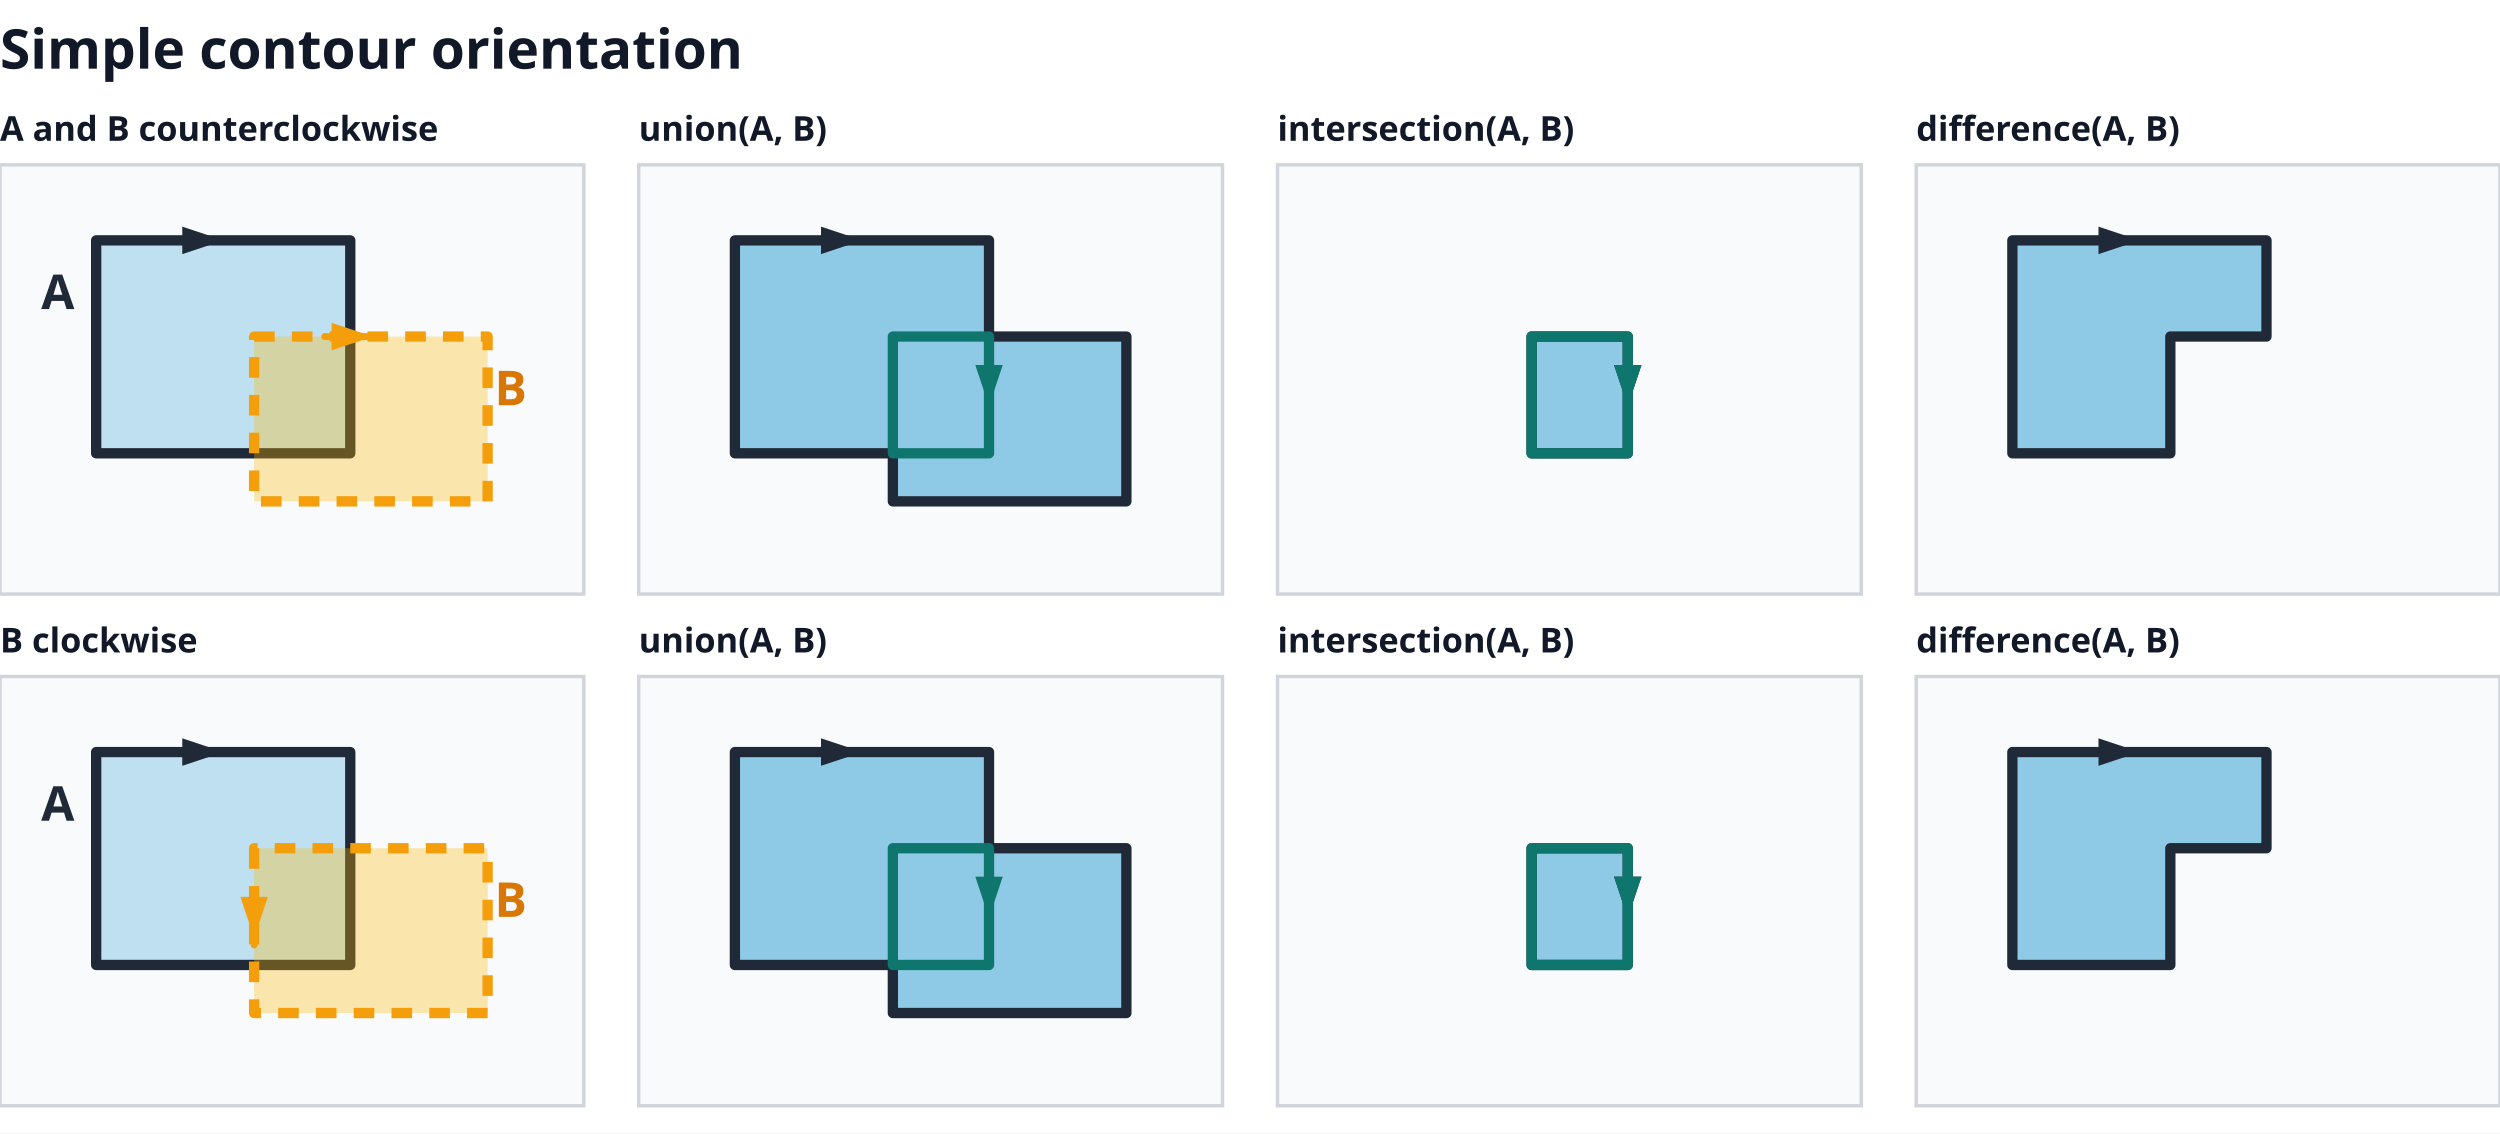
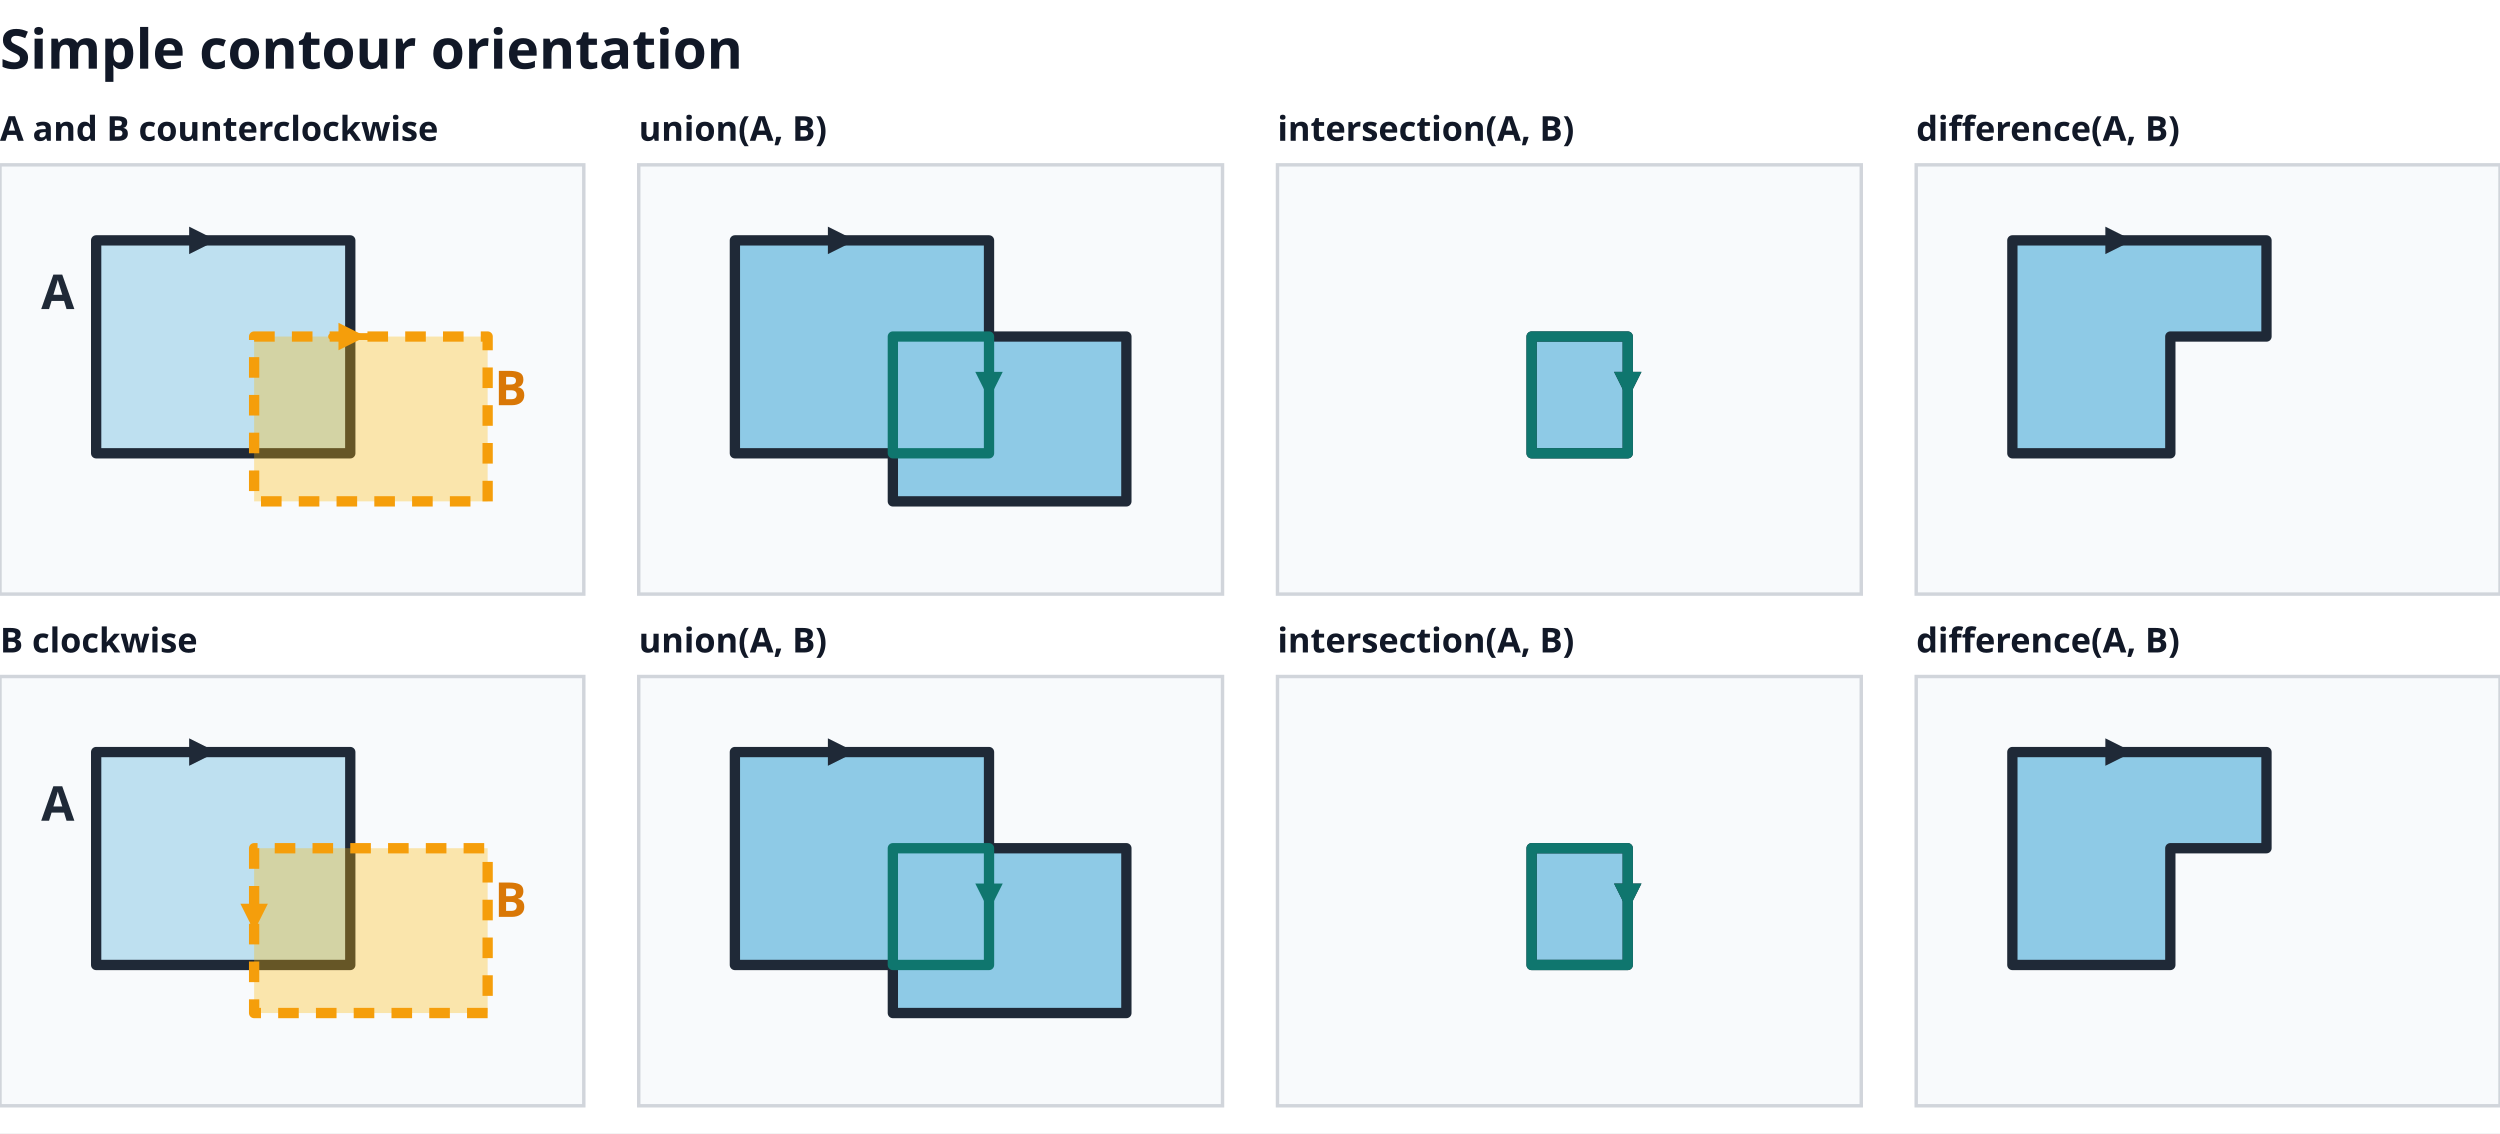
<svg xmlns="http://www.w3.org/2000/svg" viewBox="0 0 728 330">
  <rect x="0" y="0" width="728" height="330" style="fill: #ffffff; stroke: none" />
  <text x="0" y="20" font-size="16" style="fill: #111827; font-family: system-ui, sans-serif; font-weight: 700">Simple contour orientation</text>
  <rect x="0" y="48" width="170" height="125" style="fill: #f8fafc; stroke: #d1d5db; stroke-width: 1" />
  <text x="0" y="41" font-size="10" style="fill: #111827; font-family: system-ui, sans-serif; font-weight: 700">A and B counterclockwise</text>
  <path d="M 28 70 H 102 V 132 H 28 Z" style="fill: rgba(142, 202, 230, 0.55); stroke: #1f2937; stroke-width: 3; stroke-linejoin: round" />
  <path d="M 74 98 H 142 V 146 H 74 Z" style="fill: rgba(255, 183, 3, 0.32); stroke: #f59e0b; stroke-width: 3; stroke-dasharray: 6 5; stroke-linejoin: round" />
  <text x="12" y="90" font-size="14" style="fill: #1f2937; font-family: system-ui, sans-serif; font-weight: 700">A</text>
  <text x="144" y="118" font-size="14" style="fill: #d97706; font-family: system-ui, sans-serif; font-weight: 700">B</text>
-   <path d="M 51.08 70 H 67.08" style="fill: none; stroke: #1f2937; stroke-width: 2; stroke-linecap: round" />
-   <path d="M 65.08 70 L 53.08 74 V 66 Z" style="fill: #1f2937; stroke: none" />
-   <path d="M 94.56 98 H 110.56" style="fill: none; stroke: #f59e0b; stroke-width: 2; stroke-linecap: round" />
-   <path d="M 108.56 98 L 96.56 102 V 94 Z" style="fill: #f59e0b; stroke: none" />
+   <path d="M 53.08 70 H 65.08" style="fill: none; stroke: #1f2937; stroke-width: 2; stroke-linecap: round" />
+   <path d="M 63.08 70 L 55.08 74 V 66 Z" style="fill: #1f2937; stroke: none" />
+   <path d="M 96.56 98 H 108.56" style="fill: none; stroke: #f59e0b; stroke-width: 2; stroke-linecap: round" />
+   <path d="M 106.56 98 L 98.56 102 V 94 Z" style="fill: #f59e0b; stroke: none" />
  <rect x="186" y="48" width="170" height="125" style="fill: #f8fafc; stroke: #d1d5db; stroke-width: 1" />
  <text x="186" y="41" font-size="10" style="fill: #111827; font-family: system-ui, sans-serif; font-weight: 700">union(A, B)</text>
  <path d="M 214 70 H 288 V 98 H 328 V 146 H 260 V 132 H 214 Z M 288 98 V 132 H 260 V 98 Z" style="fill: #8ecae6; fill-rule: nonzero; stroke: none" />
  <path d="M 214 70 H 288 V 98 H 328 V 146 H 260 V 132 H 214 Z" style="fill: none; stroke: #1f2937; stroke-width: 3.0; stroke-linejoin: round" />
-   <path d="M 237.08 70 H 253.08" style="fill: none; stroke: #1f2937; stroke-width: 2; stroke-linecap: round" />
-   <path d="M 251.08 70 L 239.08 74 V 66 Z" style="fill: #1f2937; stroke: none" />
+   <path d="M 239.08 70 H 251.08" style="fill: none; stroke: #1f2937; stroke-width: 2; stroke-linecap: round" />
+   <path d="M 249.08 70 L 241.08 74 V 66 Z" style="fill: #1f2937; stroke: none" />
  <path d="M 288 98 V 132 H 260 V 98 Z" style="fill: none; stroke: #0f766e; stroke-width: 3.0; stroke-linejoin: round" />
-   <path d="M 288 104.28 V 120.28" style="fill: none; stroke: #0f766e; stroke-width: 2; stroke-linecap: round" />
-   <path d="M 288 118.28 L 284 106.28 H 292 Z" style="fill: #0f766e; stroke: none" />
+   <path d="M 288 106.28 V 118.28" style="fill: none; stroke: #0f766e; stroke-width: 2; stroke-linecap: round" />
+   <path d="M 288 116.28 L 284 108.28 H 292 Z" style="fill: #0f766e; stroke: none" />
  <rect x="372" y="48" width="170" height="125" style="fill: #f8fafc; stroke: #d1d5db; stroke-width: 1" />
  <text x="372" y="41" font-size="10" style="fill: #111827; font-family: system-ui, sans-serif; font-weight: 700">intersection(A, B)</text>
  <path d="M 474 98 V 132 H 446 V 98 Z M 474 98 V 132 H 446 V 98 Z" style="fill: #8ecae6; fill-rule: nonzero; stroke: none" />
  <path d="M 474 98 V 132 H 446 V 98 Z" style="fill: none; stroke: #1f2937; stroke-width: 3.0; stroke-linejoin: round" />
-   <path d="M 474 104.28 V 120.28" style="fill: none; stroke: #1f2937; stroke-width: 2; stroke-linecap: round" />
-   <path d="M 474 118.28 L 470 106.28 H 478 Z" style="fill: #1f2937; stroke: none" />
+   <path d="M 474 106.28 V 118.28" style="fill: none; stroke: #1f2937; stroke-width: 2; stroke-linecap: round" />
+   <path d="M 474 116.28 L 470 108.28 H 478 Z" style="fill: #1f2937; stroke: none" />
  <path d="M 474 98 V 132 H 446 V 98 Z" style="fill: none; stroke: #0f766e; stroke-width: 3.0; stroke-linejoin: round" />
-   <path d="M 474 104.28 V 120.28" style="fill: none; stroke: #0f766e; stroke-width: 2; stroke-linecap: round" />
-   <path d="M 474 118.28 L 470 106.28 H 478 Z" style="fill: #0f766e; stroke: none" />
+   <path d="M 474 106.28 V 118.28" style="fill: none; stroke: #0f766e; stroke-width: 2; stroke-linecap: round" />
+   <path d="M 474 116.28 L 470 108.28 H 478 Z" style="fill: #0f766e; stroke: none" />
  <rect x="558" y="48" width="170" height="125" style="fill: #f8fafc; stroke: #d1d5db; stroke-width: 1" />
  <text x="558" y="41" font-size="10" style="fill: #111827; font-family: system-ui, sans-serif; font-weight: 700">difference(A, B)</text>
  <path d="M 586 70 H 660 V 98 H 632 V 132 H 586 Z" style="fill: #8ecae6; fill-rule: nonzero; stroke: none" />
  <path d="M 586 70 H 660 V 98 H 632 V 132 H 586 Z" style="fill: none; stroke: #1f2937; stroke-width: 3.0; stroke-linejoin: round" />
-   <path d="M 609.08 70 H 625.08" style="fill: none; stroke: #1f2937; stroke-width: 2; stroke-linecap: round" />
-   <path d="M 623.08 70 L 611.08 74 V 66 Z" style="fill: #1f2937; stroke: none" />
+   <path d="M 611.08 70 H 623.08" style="fill: none; stroke: #1f2937; stroke-width: 2; stroke-linecap: round" />
+   <path d="M 621.08 70 L 613.08 74 V 66 Z" style="fill: #1f2937; stroke: none" />
  <rect x="0" y="197" width="170" height="125" style="fill: #f8fafc; stroke: #d1d5db; stroke-width: 1" />
  <text x="0" y="190" font-size="10" style="fill: #111827; font-family: system-ui, sans-serif; font-weight: 700">B clockwise</text>
  <path d="M 28 219 H 102 V 281 H 28 Z" style="fill: rgba(142, 202, 230, 0.55); stroke: #1f2937; stroke-width: 3; stroke-linejoin: round" />
  <path d="M 74 247 V 295 H 142 V 247 Z" style="fill: rgba(255, 183, 3, 0.32); stroke: #f59e0b; stroke-width: 3; stroke-dasharray: 6 5; stroke-linejoin: round" />
  <text x="12" y="239" font-size="14" style="fill: #1f2937; font-family: system-ui, sans-serif; font-weight: 700">A</text>
  <text x="144" y="267" font-size="14" style="fill: #d97706; font-family: system-ui, sans-serif; font-weight: 700">B</text>
-   <path d="M 51.08 219 H 67.08" style="fill: none; stroke: #1f2937; stroke-width: 2; stroke-linecap: round" />
-   <path d="M 65.08 219 L 53.08 223 V 215 Z" style="fill: #1f2937; stroke: none" />
-   <path d="M 74 259.16 V 275.16" style="fill: none; stroke: #f59e0b; stroke-width: 2; stroke-linecap: round" />
-   <path d="M 74 273.16 L 70 261.16 H 78 Z" style="fill: #f59e0b; stroke: none" />
+   <path d="M 53.08 219 H 65.08" style="fill: none; stroke: #1f2937; stroke-width: 2; stroke-linecap: round" />
+   <path d="M 63.08 219 L 55.08 223 V 215 Z" style="fill: #1f2937; stroke: none" />
+   <path d="M 74 261.16 V 273.16" style="fill: none; stroke: #f59e0b; stroke-width: 2; stroke-linecap: round" />
+   <path d="M 74 271.16 L 70 263.16 H 78 Z" style="fill: #f59e0b; stroke: none" />
  <rect x="186" y="197" width="170" height="125" style="fill: #f8fafc; stroke: #d1d5db; stroke-width: 1" />
  <text x="186" y="190" font-size="10" style="fill: #111827; font-family: system-ui, sans-serif; font-weight: 700">union(A, B)</text>
  <path d="M 214 219 H 288 V 247 H 328 V 295 H 260 V 281 H 214 Z M 288 247 V 281 H 260 V 247 Z" style="fill: #8ecae6; fill-rule: nonzero; stroke: none" />
  <path d="M 214 219 H 288 V 247 H 328 V 295 H 260 V 281 H 214 Z" style="fill: none; stroke: #1f2937; stroke-width: 3.0; stroke-linejoin: round" />
-   <path d="M 237.08 219 H 253.08" style="fill: none; stroke: #1f2937; stroke-width: 2; stroke-linecap: round" />
-   <path d="M 251.08 219 L 239.08 223 V 215 Z" style="fill: #1f2937; stroke: none" />
+   <path d="M 239.08 219 H 251.08" style="fill: none; stroke: #1f2937; stroke-width: 2; stroke-linecap: round" />
+   <path d="M 249.08 219 L 241.08 223 V 215 Z" style="fill: #1f2937; stroke: none" />
  <path d="M 288 247 V 281 H 260 V 247 Z" style="fill: none; stroke: #0f766e; stroke-width: 3.0; stroke-linejoin: round" />
-   <path d="M 288 253.28 V 269.28" style="fill: none; stroke: #0f766e; stroke-width: 2; stroke-linecap: round" />
-   <path d="M 288 267.28 L 284 255.28 H 292 Z" style="fill: #0f766e; stroke: none" />
+   <path d="M 288 255.28 V 267.28" style="fill: none; stroke: #0f766e; stroke-width: 2; stroke-linecap: round" />
+   <path d="M 288 265.28 L 284 257.28 H 292 Z" style="fill: #0f766e; stroke: none" />
  <rect x="372" y="197" width="170" height="125" style="fill: #f8fafc; stroke: #d1d5db; stroke-width: 1" />
  <text x="372" y="190" font-size="10" style="fill: #111827; font-family: system-ui, sans-serif; font-weight: 700">intersection(A, B)</text>
  <path d="M 474 247 V 281 H 446 V 247 Z M 474 247 V 281 H 446 V 247 Z" style="fill: #8ecae6; fill-rule: nonzero; stroke: none" />
  <path d="M 474 247 V 281 H 446 V 247 Z" style="fill: none; stroke: #1f2937; stroke-width: 3.0; stroke-linejoin: round" />
-   <path d="M 474 253.28 V 269.28" style="fill: none; stroke: #1f2937; stroke-width: 2; stroke-linecap: round" />
-   <path d="M 474 267.28 L 470 255.28 H 478 Z" style="fill: #1f2937; stroke: none" />
+   <path d="M 474 255.28 V 267.28" style="fill: none; stroke: #1f2937; stroke-width: 2; stroke-linecap: round" />
+   <path d="M 474 265.28 L 470 257.28 H 478 Z" style="fill: #1f2937; stroke: none" />
  <path d="M 474 247 V 281 H 446 V 247 Z" style="fill: none; stroke: #0f766e; stroke-width: 3.0; stroke-linejoin: round" />
-   <path d="M 474 253.28 V 269.28" style="fill: none; stroke: #0f766e; stroke-width: 2; stroke-linecap: round" />
-   <path d="M 474 267.28 L 470 255.28 H 478 Z" style="fill: #0f766e; stroke: none" />
+   <path d="M 474 255.28 V 267.28" style="fill: none; stroke: #0f766e; stroke-width: 2; stroke-linecap: round" />
+   <path d="M 474 265.28 L 470 257.28 H 478 Z" style="fill: #0f766e; stroke: none" />
  <rect x="558" y="197" width="170" height="125" style="fill: #f8fafc; stroke: #d1d5db; stroke-width: 1" />
  <text x="558" y="190" font-size="10" style="fill: #111827; font-family: system-ui, sans-serif; font-weight: 700">difference(A, B)</text>
  <path d="M 586 219 H 660 V 247 H 632 V 281 H 586 Z" style="fill: #8ecae6; fill-rule: nonzero; stroke: none" />
  <path d="M 586 219 H 660 V 247 H 632 V 281 H 586 Z" style="fill: none; stroke: #1f2937; stroke-width: 3.0; stroke-linejoin: round" />
-   <path d="M 609.08 219 H 625.08" style="fill: none; stroke: #1f2937; stroke-width: 2; stroke-linecap: round" />
-   <path d="M 623.08 219 L 611.08 223 V 215 Z" style="fill: #1f2937; stroke: none" />
+   <path d="M 611.08 219 H 623.08" style="fill: none; stroke: #1f2937; stroke-width: 2; stroke-linecap: round" />
+   <path d="M 621.08 219 L 613.08 223 V 215 Z" style="fill: #1f2937; stroke: none" />
</svg>
